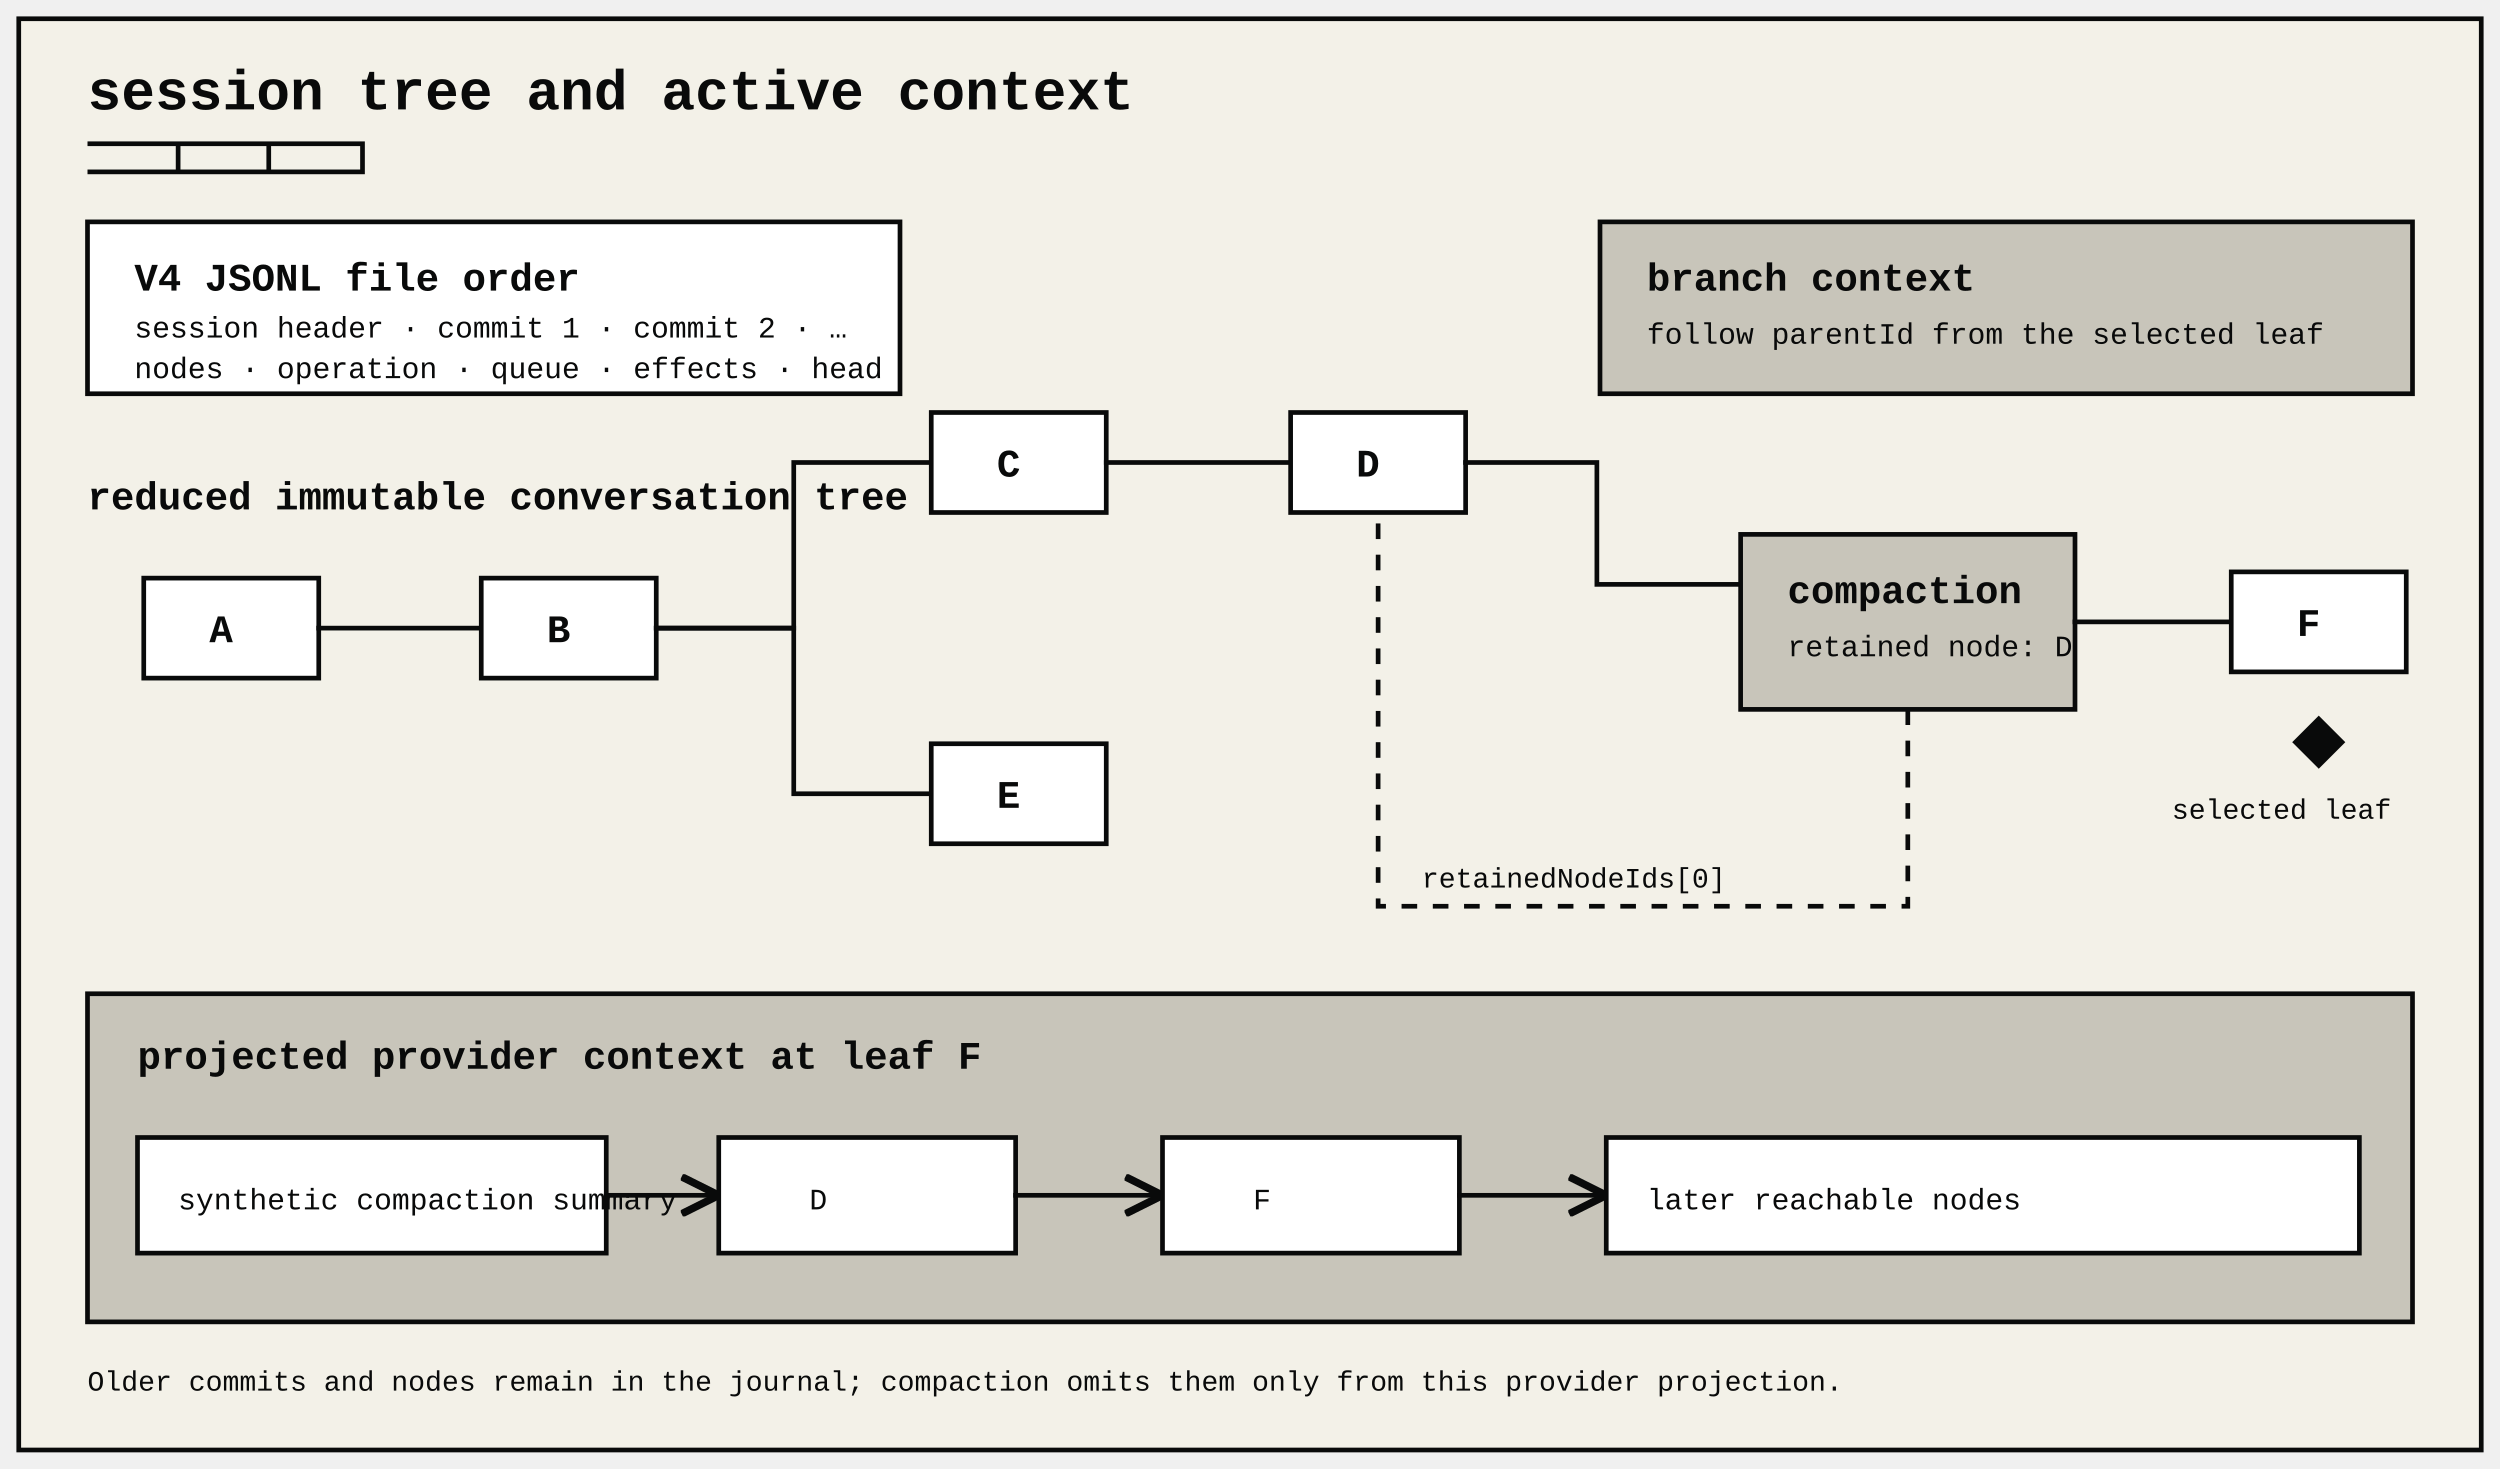
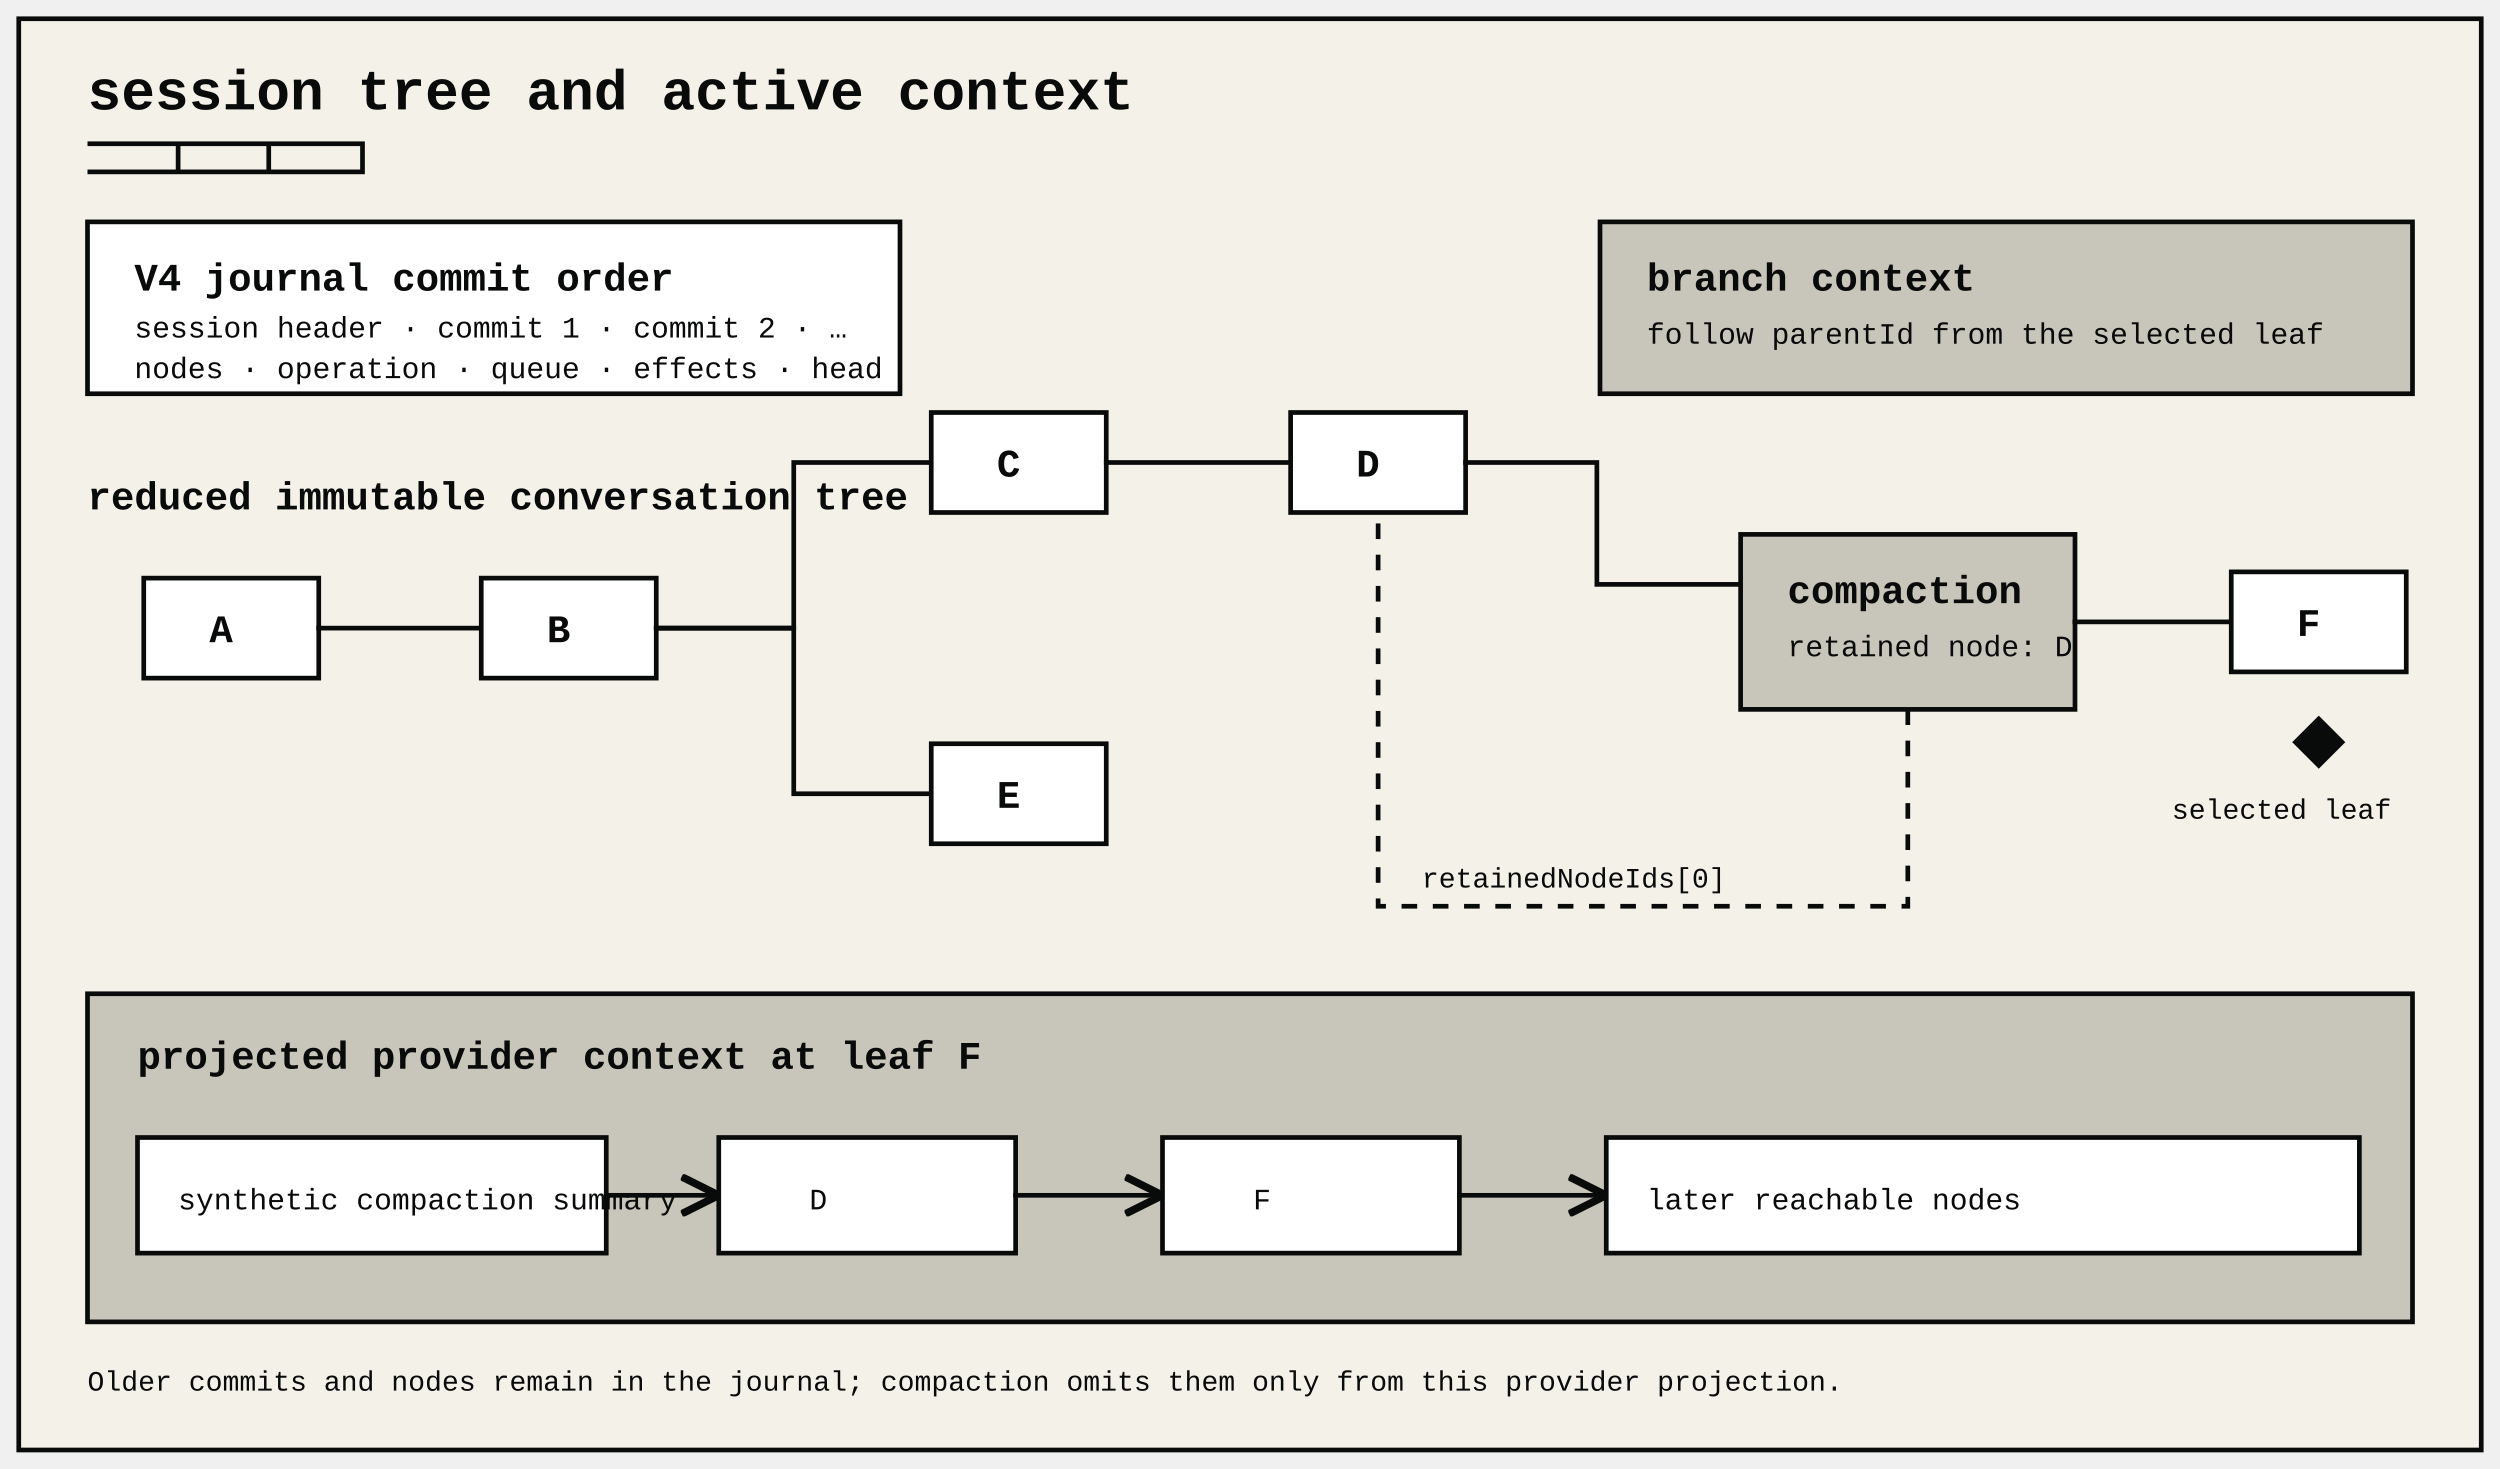
<svg xmlns="http://www.w3.org/2000/svg" viewBox="0 0 1600 940" role="img" aria-labelledby="title desc">
  <defs>
    <marker id="arrow" viewBox="0 0 10 10" refX="9" refY="5" markerWidth="9" markerHeight="9" orient="auto">
      <path d="M1 1 9 5 1 9" fill="none" stroke="#090a0a" stroke-width="1.8" stroke-linecap="square" stroke-linejoin="miter" />
    </marker>
    <style>
      .frame { fill: #f3f1e8; stroke: #090a0a; stroke-width: 3; }
      .card { fill: #ffffff; stroke: #090a0a; stroke-width: 3; }
      .strong { fill: #c8c5ba; stroke: #090a0a; stroke-width: 3; }
      .node { fill: #ffffff; stroke: #090a0a; stroke-width: 3; }
      .muted-node { fill: #c8c5ba; stroke: #090a0a; stroke-width: 3; }
      .edge { fill: none; stroke: #090a0a; stroke-width: 3; stroke-linecap: square; stroke-linejoin: miter; }
      .arrow { fill: none; stroke: #090a0a; stroke-width: 3; stroke-linecap: square; stroke-linejoin: miter; marker-end: url(#arrow); }
      .dash { fill: none; stroke: #090a0a; stroke-width: 3; stroke-dasharray: 10 10; }
      .diamond { fill: #090a0a; }
      .heading { fill: #090a0a; font: 600 36px ui-monospace, SFMono-Regular, Menlo, Consolas, "Liberation Mono", monospace; }
      .label { fill: #090a0a; font: 600 25px ui-monospace, SFMono-Regular, Menlo, Consolas, "Liberation Mono", monospace; }
      .detail { fill: #090a0a; font: 400 19px ui-monospace, SFMono-Regular, Menlo, Consolas, "Liberation Mono", monospace; }
      .small { fill: #090a0a; font: 500 18px ui-monospace, SFMono-Regular, Menlo, Consolas, "Liberation Mono", monospace; }
    </style>
  </defs>
  <rect class="frame" x="12" y="12" width="1576" height="916" />
  <text class="heading" x="56" y="70">session tree and active context</text>
  <path d="M56 92h176v18H56m58-18v18m58-18v18" fill="none" stroke="#090a0a" stroke-width="3" />
  <rect class="card" x="56" y="142" width="520" height="110" />
-   <text class="label" x="86" y="186">V4 JSONL file order</text>
+   <text class="label" x="86" y="186">V4 journal commit order</text>
  <text class="detail" x="86" y="216">session header · commit 1 · commit 2 · …</text>
  <text class="detail" x="86" y="242">nodes · operation · queue · effects · head</text>
  <rect class="strong" x="1024" y="142" width="520" height="110" />
  <text class="label" x="1054" y="186">branch context</text>
  <text class="detail" x="1054" y="220">follow parentId from the selected leaf</text>
  <text class="label" x="56" y="326">reduced immutable conversation tree</text>
  <rect class="node" x="92" y="370" width="112" height="64" />
  <text class="label" x="134" y="411">A</text>
  <path class="edge" d="M204 402h104" />
  <rect class="node" x="308" y="370" width="112" height="64" />
  <text class="label" x="350" y="411">B</text>
  <path class="edge" d="M420 402h88v-106h88" />
  <rect class="node" x="596" y="264" width="112" height="64" />
  <text class="label" x="638" y="305">C</text>
  <path class="edge" d="M708 296h118" />
  <rect class="node" x="826" y="264" width="112" height="64" />
  <text class="label" x="868" y="305">D</text>
  <path class="edge" d="M420 402h88v106h88" />
  <rect class="node" x="596" y="476" width="112" height="64" />
  <text class="label" x="638" y="517">E</text>
  <path class="edge" d="M938 296h84v78h92" />
  <rect class="muted-node" x="1114" y="342" width="214" height="112" />
  <text class="label" x="1144" y="386">compaction</text>
  <text class="detail" x="1144" y="420">retained node: D</text>
  <path class="edge" d="M1328 398h100" />
  <rect class="node" x="1428" y="366" width="112" height="64" />
  <text class="label" x="1470" y="407">F</text>
  <path class="diamond" d="m1484 458 17 17-17 17-17-17z" />
  <text class="small" x="1390" y="524">selected leaf</text>
  <path class="dash" d="M1221 454v126H882V328" />
  <text class="small" x="910" y="568">retainedNodeIds[0]</text>
  <rect class="strong" x="56" y="636" width="1488" height="210" />
  <text class="label" x="88" y="684">projected provider context at leaf F</text>
  <rect class="card" x="88" y="728" width="300" height="74" />
  <text class="detail" x="114" y="774">synthetic compaction summary</text>
  <path class="arrow" d="M388 765h72" />
  <rect class="card" x="460" y="728" width="190" height="74" />
  <text class="detail" x="518" y="774">D</text>
  <path class="arrow" d="M650 765h94" />
  <rect class="card" x="744" y="728" width="190" height="74" />
  <text class="detail" x="802" y="774">F</text>
  <path class="arrow" d="M934 765h94" />
  <rect class="card" x="1028" y="728" width="482" height="74" />
  <text class="detail" x="1054" y="774">later reachable nodes</text>
  <text class="small" x="56" y="890">Older commits and nodes remain in the journal; compaction omits them only from this provider projection.</text>
</svg>
